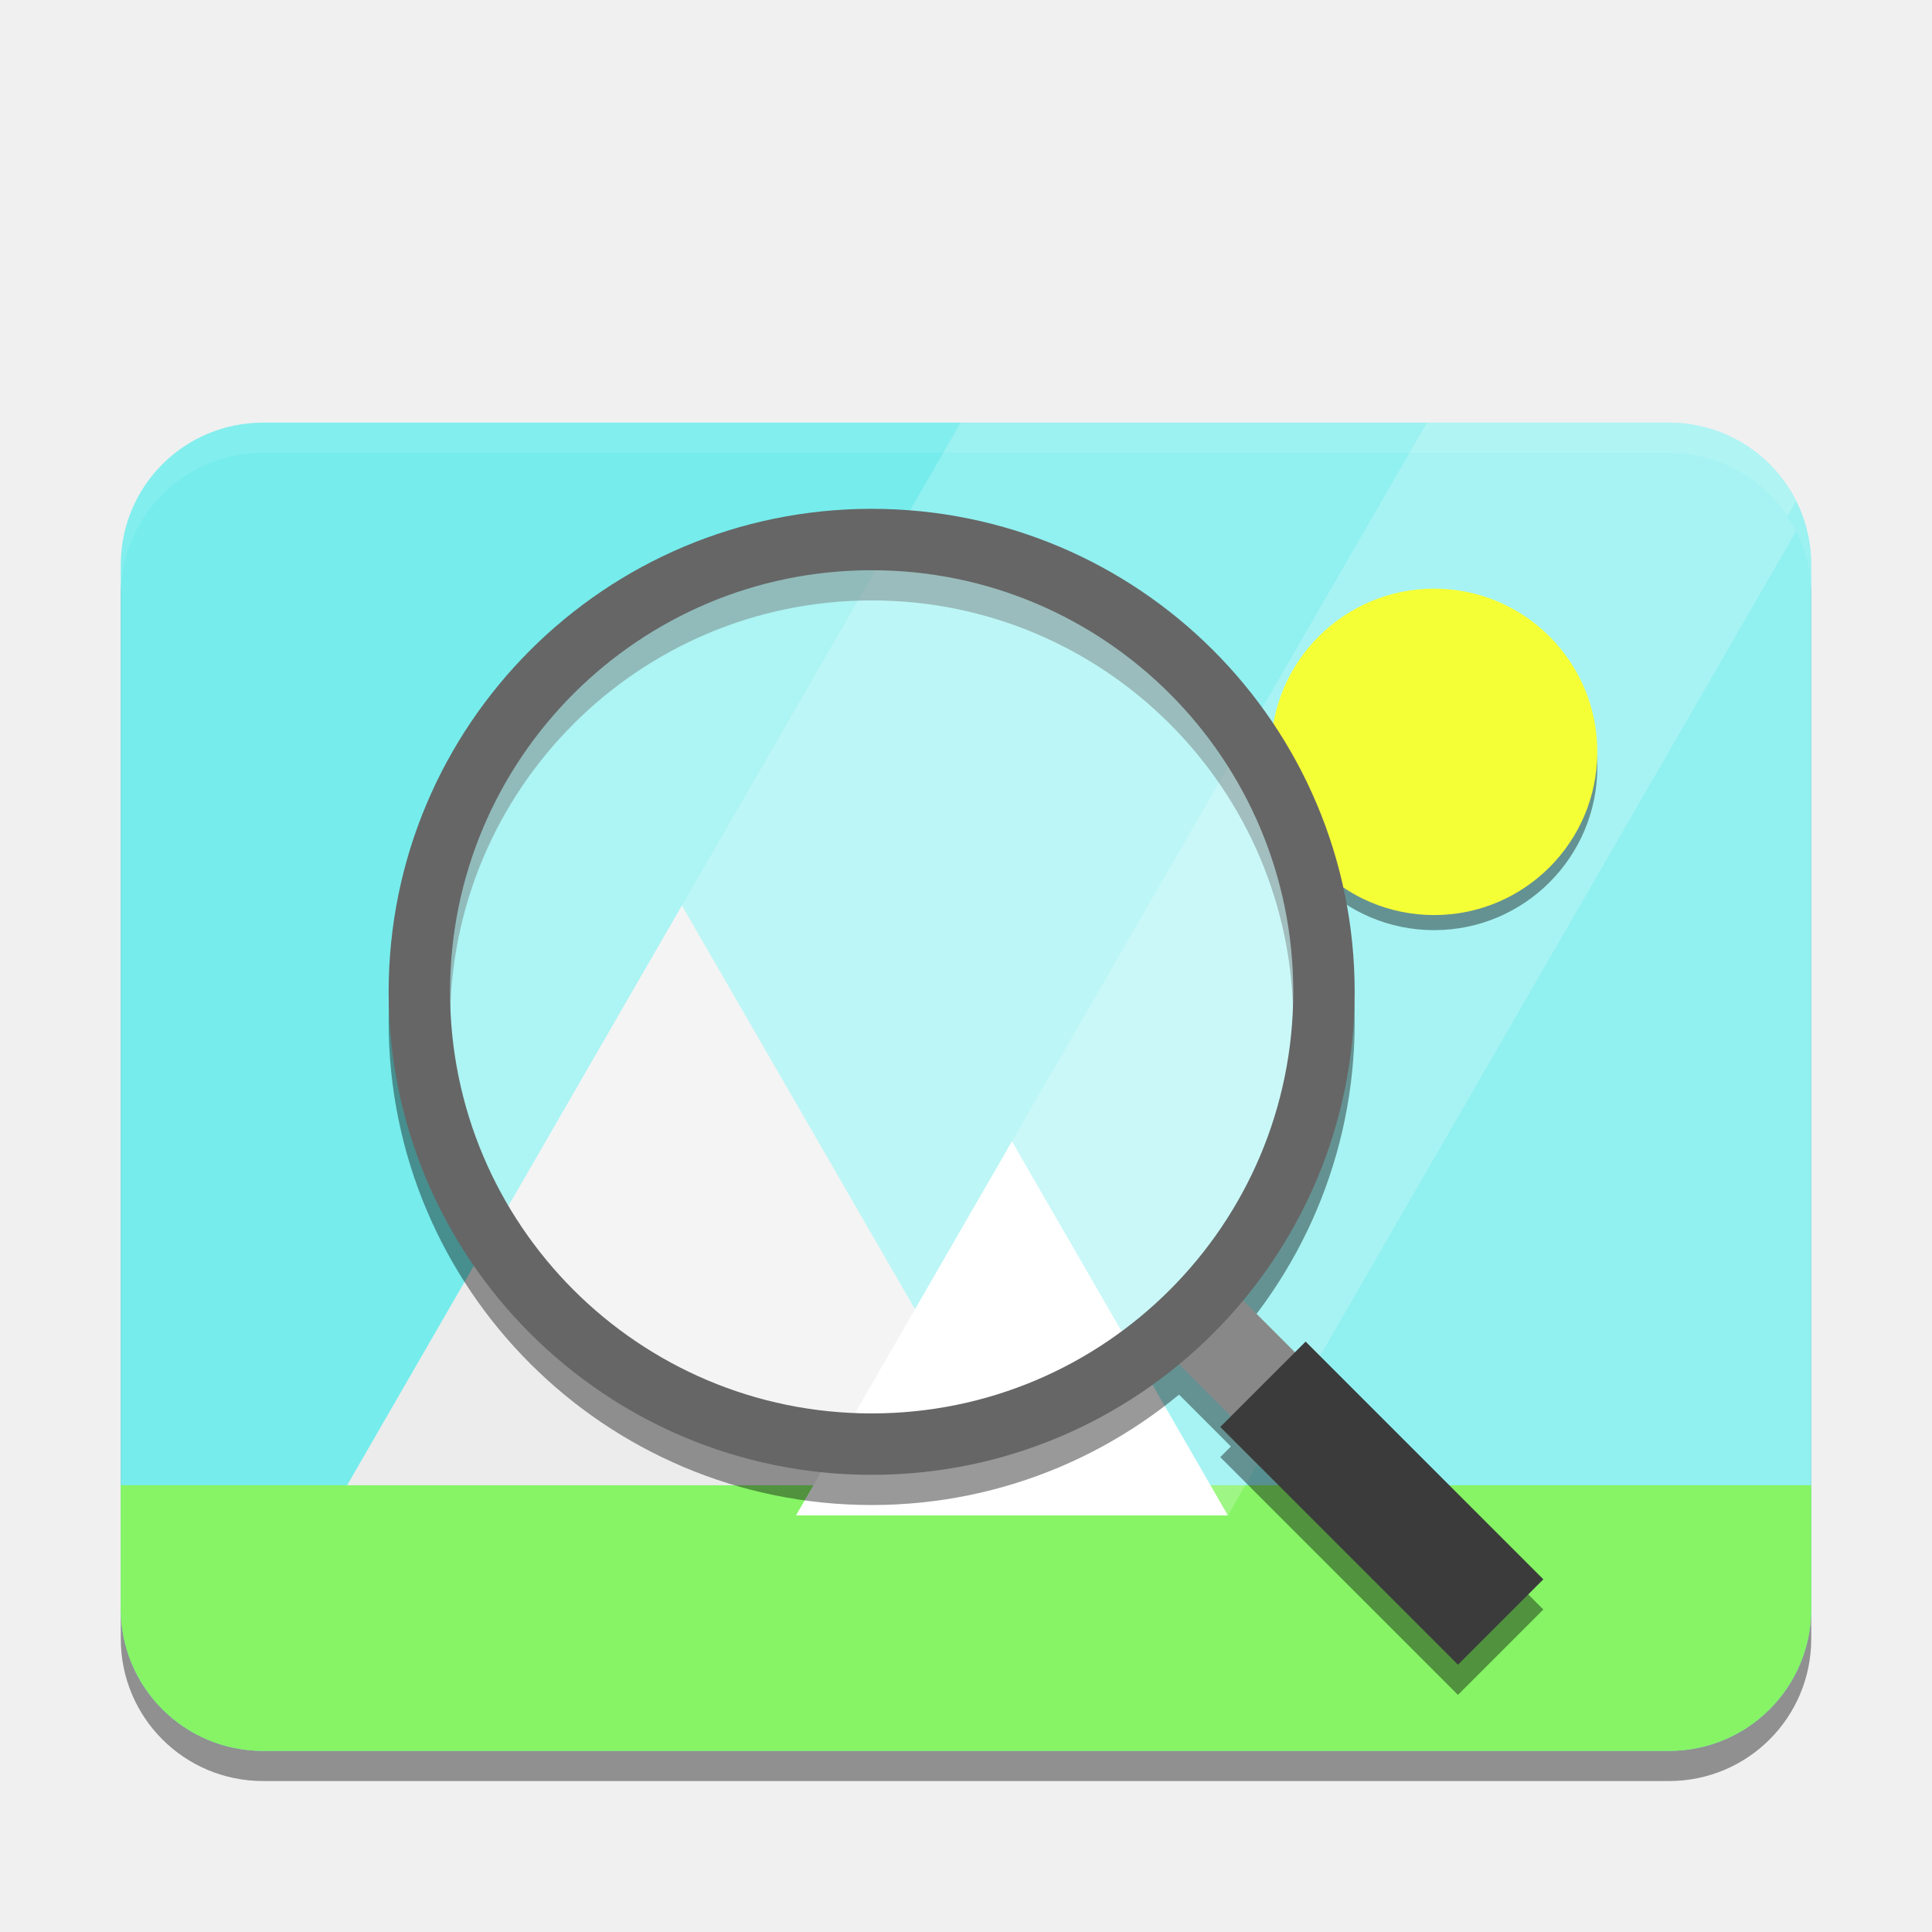
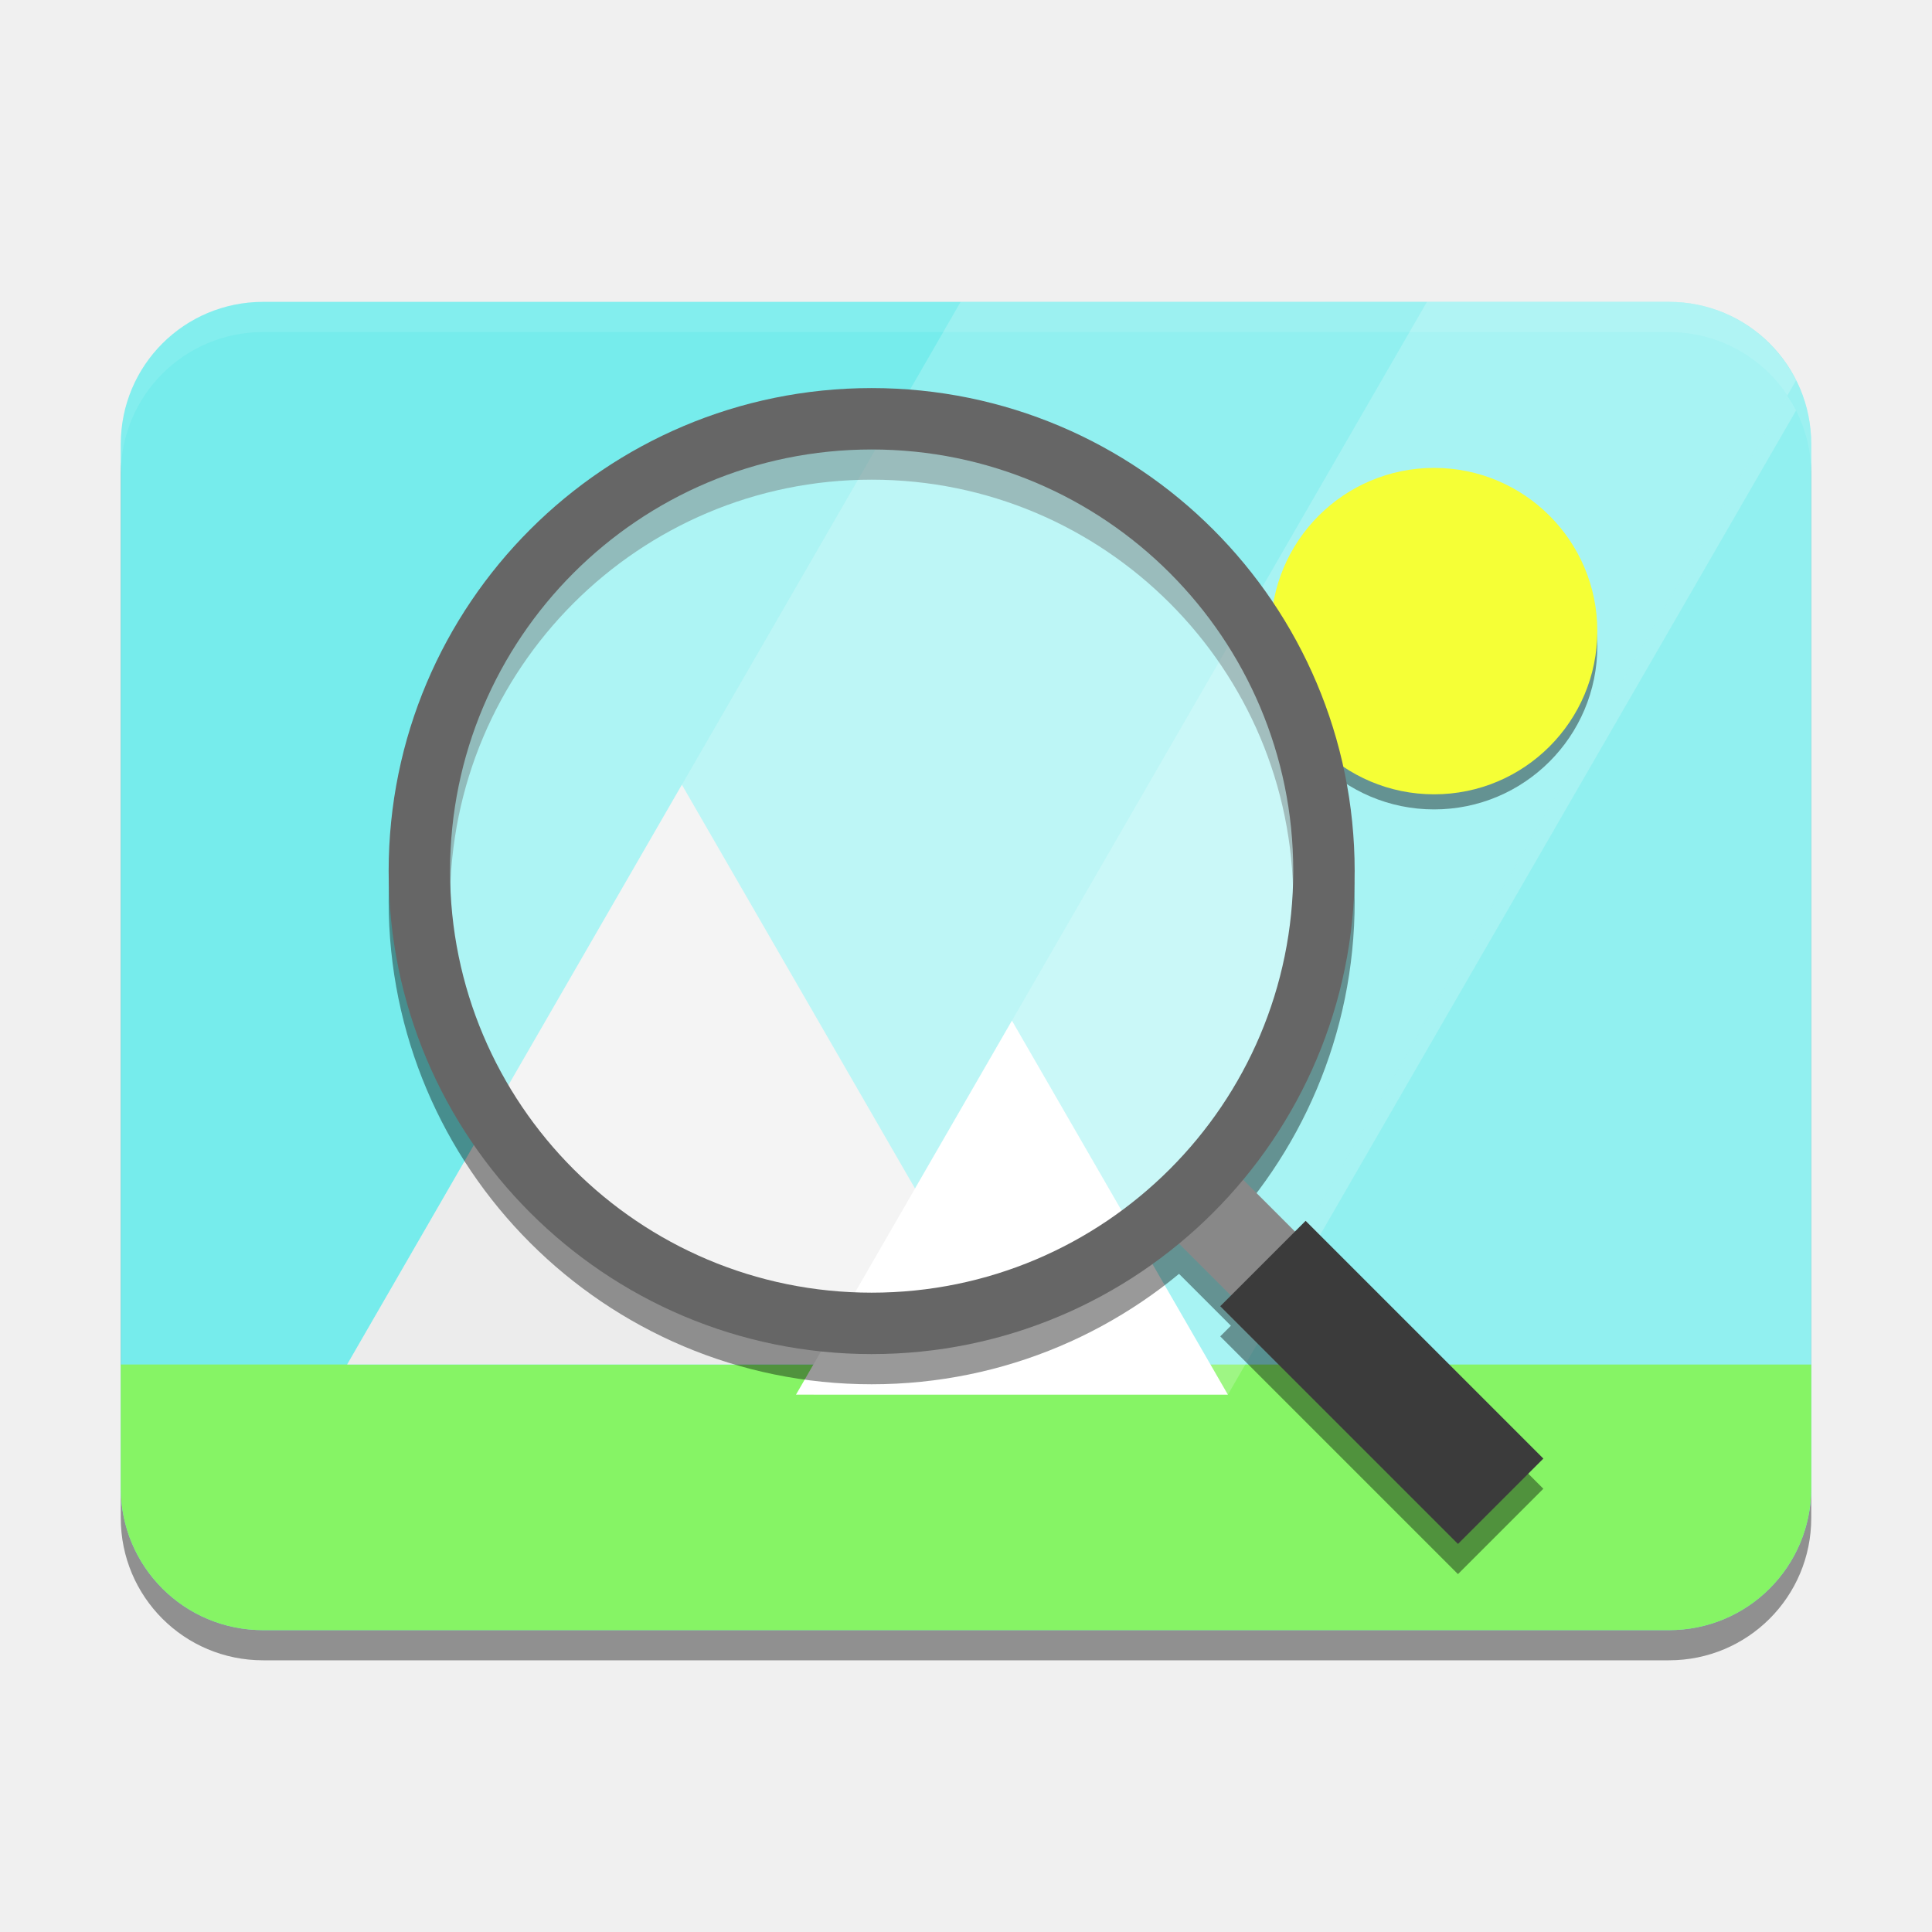
<svg xmlns="http://www.w3.org/2000/svg" id="svg8" version="1.1" viewBox="0 0 67.733 67.733" height="256" width="256">
  <defs id="defs2" />
  <g id="layer1" style="display:inline">
    <g id="layer10" style="display:inline;opacity:0.4">
-       <path id="path1156" style="display:inline;fill:#000000;fill-opacity:1;stroke-width:0.025;stroke-miterlimit:4;stroke-dasharray:none;paint-order:stroke fill markers" d="m 9.226,15.875 c -2.766,0 -4.992,2.227 -4.992,4.992 v 11.941 12.7 11.941 c 0,2.766 2.227,4.992 4.992,4.992 H 58.508 c 2.766,0 4.992,-2.227 4.992,-4.992 v -11.941 -12.7 -11.941 c 0,-2.766 -2.227,-4.992 -4.992,-4.992 z" />
+       <path id="path1156" style="display:inline;fill:#000000;fill-opacity:1;stroke-width:0.025;stroke-miterlimit:4;stroke-dasharray:none;paint-order:stroke fill markers" d="m 9.226,11.642 c -2.766,0 -4.992,2.227 -4.992,4.992 v 11.941 12.7 11.941 c 0,2.766 2.227,4.992 4.992,4.992 H 58.508 c 2.766,0 4.992,-2.227 4.992,-4.992 v -11.941 -12.7 -11.941 c 0,-2.766 -2.227,-4.992 -4.992,-4.992 z" />
    </g>
    <g style="display:inline" id="g1174">
      <g transform="matrix(-0.2645833,0,0,0.2645833,-27.49596,-30.75256)" id="g1087" style="display:inline;enable-background:new" />
      <g transform="matrix(-0.02645833,0,0,0.02645833,-17.4899,17.05659)" id="g1087-2" style="display:inline;enable-background:new" />
      <g style="display:inline;stroke-width:0.481;enable-background:new" id="g1058" transform="matrix(-0.05500528,0,0,0.05500528,-9.963784,-18.1501)" />
      <g style="display:inline;enable-background:new" id="g982" transform="matrix(-0.02645833,0,0,0.02645833,-16.43157,2.769092)" />
      <g style="display:inline;enable-background:new" id="g1246" transform="matrix(-0.02645833,0,0,0.02645833,-18.28365,29.22743)" />
-       <path id="rect1168" style="display:inline;fill:#76ecec;fill-opacity:1;stroke-width:0.025;stroke-miterlimit:4;stroke-dasharray:none;paint-order:stroke fill markers" d="m 9.226,14.817 c -2.766,0 -4.992,2.227 -4.992,4.992 V 31.75 44.45 56.391 c 0,2.766 2.227,4.992 4.992,4.992 H 58.508 c 2.766,0 4.992,-2.227 4.992,-4.992 V 44.45 31.75 19.809 c 0,-2.766 -2.227,-4.992 -4.992,-4.992 z" />
-       <path id="path1710" style="display:inline;fill:#86f465;fill-opacity:1;stroke-width:0.025;stroke-miterlimit:4;stroke-dasharray:none;paint-order:stroke fill markers" d="m 4.233,52.07 v 4.321 c 0,2.766 2.227,4.993 4.992,4.993 H 58.508 c 2.766,0 4.992,-2.227 4.992,-4.993 V 52.07 Z" />
-       <path id="path1771" style="display:inline;opacity:0.2;fill:#ffffff;fill-opacity:1;stroke-width:0.093;stroke-miterlimit:4;stroke-dasharray:none;paint-order:stroke fill markers" d="M 127.293,56 46,196.801 H 162.701 L 237.988,66.402 C 234.893,60.229 228.531,56 221.131,56 Z" transform="scale(0.2645833)" />
-       <path id="path1805" style="display:inline;opacity:0.2;fill:#ffffff;fill-opacity:1;stroke-width:0.093;stroke-miterlimit:4;stroke-dasharray:none;paint-order:stroke fill markers" d="m 189.074,56 -81.293,140.801 h 2.309 l -2.309,4 h 54.92 L 237.986,70.398 c 0.319,0.637 0.605,1.294 0.854,1.969 -0.295,-0.81 -0.638,-1.597 -1.037,-2.35 l -0.395,-0.684 c -0.184,-0.315 -0.38,-0.623 -0.582,-0.926 l 1.16,-2.01 c 0.319,0.637 0.605,1.294 0.854,1.969 -0.295,-0.81 -0.638,-1.597 -1.037,-2.35 L 237.408,65.334 C 234.139,59.748 228.096,56 221.131,56 Z m 49.766,12.367 c 0.123,0.333 0.235,0.67 0.34,1.012 -0.103,-0.342 -0.218,-0.678 -0.34,-1.012 z m 0,4 c 0.123,0.333 0.235,0.67 0.34,1.012 -0.103,-0.342 -0.218,-0.678 -0.34,-1.012 z m 0.861,-0.836 c 0.063,0.349 0.117,0.703 0.16,1.059 -0.043,-0.356 -0.098,-0.709 -0.16,-1.059 z m 0,4 c 0.063,0.349 0.117,0.703 0.16,1.059 -0.043,-0.356 -0.098,-0.709 -0.16,-1.059 z" transform="scale(0.2645833)" />
-       <path id="path1767" style="display:inline;opacity:0.2;fill:#ffffff;fill-opacity:1;stroke-width:0.093;stroke-miterlimit:4;stroke-dasharray:none;paint-order:stroke fill markers" d="M 237.986,66.398 162.701,196.801 H 240 V 168 120 74.869 c 0,-3.054 -0.736,-5.924 -2.014,-8.471 z" transform="scale(0.2645833)" />
+       <path id="rect1168" style="display:inline;fill:#76ecec;fill-opacity:1;stroke-width:0.025;stroke-miterlimit:4;stroke-dasharray:none;paint-order:stroke fill markers" d="m 9.226,10.583 c -2.766,0 -4.992,2.227 -4.992,4.992 v 11.941 12.7 11.941 c 0,2.766 2.227,4.992 4.992,4.992 H 58.508 c 2.766,0 4.992,-2.227 4.992,-4.992 v -11.941 -12.7 -11.941 c 0,-2.766 -2.227,-4.992 -4.992,-4.992 z" />
+       <path id="path1710" style="display:inline;fill:#86f465;fill-opacity:1;stroke-width:0.025;stroke-miterlimit:4;stroke-dasharray:none;paint-order:stroke fill markers" d="m 4.233,47.837 v 4.321 c 0,2.766 2.227,4.993 4.992,4.993 H 58.508 c 2.766,0 4.992,-2.227 4.992,-4.993 v -4.321 z" />
+       <path id="path1771" style="display:inline;opacity:0.2;fill:#ffffff;fill-opacity:1;stroke-width:0.025;stroke-miterlimit:4;stroke-dasharray:none;paint-order:stroke fill markers" d="M 33.68,10.583 12.171,47.837 H 43.048 L 62.968,13.336 c -0.819,-1.633 -2.502,-2.752 -4.46,-2.752 z" />
+       <path id="path1805" style="display:inline;opacity:0.2;fill:#ffffff;fill-opacity:1;stroke-width:0.025;stroke-miterlimit:4;stroke-dasharray:none;paint-order:stroke fill markers" d="m 50.026,10.583 -21.509,37.254 h 0.611 l -0.611,1.058 H 43.048 L 62.967,14.393 c 0.085,0.168 0.16,0.342 0.226,0.521 -0.078,-0.214 -0.169,-0.422 -0.274,-0.622 l -0.104,-0.181 c -0.049,-0.083 -0.101,-0.165 -0.154,-0.245 l 0.307,-0.532 c 0.085,0.168 0.16,0.342 0.226,0.521 -0.078,-0.214 -0.169,-0.422 -0.274,-0.622 L 62.814,13.053 c -0.865,-1.478 -2.464,-2.47 -4.307,-2.47 z m 13.167,3.272 c 0.032,0.088 0.062,0.177 0.09,0.268 -0.027,-0.09 -0.058,-0.18 -0.09,-0.268 z m 0,1.058 c 0.032,0.088 0.062,0.177 0.09,0.268 -0.027,-0.09 -0.058,-0.18 -0.09,-0.268 z m 0.228,-0.221 c 0.017,0.092 0.031,0.186 0.042,0.28 -0.011,-0.094 -0.026,-0.188 -0.042,-0.28 z m 0,1.058 c 0.017,0.092 0.031,0.186 0.042,0.28 -0.011,-0.094 -0.026,-0.188 -0.042,-0.28 z" />
+       <path id="path1767" style="display:inline;opacity:0.2;fill:#ffffff;fill-opacity:1;stroke-width:0.025;stroke-miterlimit:4;stroke-dasharray:none;paint-order:stroke fill markers" d="M 62.967,13.335 43.048,47.837 h 20.452 v -7.62 -12.7 -11.941 c 0,-0.808 -0.195,-1.567 -0.533,-2.241 z" />
    </g>
    <g id="layer2" style="display:inline;opacity:0.1">
-       <path id="path1159" style="display:inline;fill:#ffffff;fill-opacity:1;stroke-width:0.025;stroke-miterlimit:4;stroke-dasharray:none;paint-order:stroke fill markers" d="m 9.226,14.817 c -2.766,0 -4.992,2.227 -4.992,4.992 v 1.058 c 0,-2.766 2.227,-4.992 4.992,-4.992 H 58.508 c 2.766,0 4.992,2.227 4.992,4.992 v -1.058 c 0,-2.766 -2.227,-4.992 -4.992,-4.992 z" />
+       <path id="path1159" style="display:inline;fill:#ffffff;fill-opacity:1;stroke-width:0.025;stroke-miterlimit:4;stroke-dasharray:none;paint-order:stroke fill markers" d="m 9.226,10.583 c -2.766,0 -4.992,2.227 -4.992,4.992 v 1.058 c 0,-2.766 2.227,-4.992 4.992,-4.992 H 58.508 c 2.766,0 4.992,2.227 4.992,4.992 v -1.058 c 0,-2.766 -2.227,-4.992 -4.992,-4.992 z" />
    </g>
  </g>
  <g id="layer3" style="display:inline">
-     <a id="a1790" style="display:inline;opacity:0.4;fill:#000000;fill-opacity:1" transform="matrix(1.247121,0,0,1.247121,-14.63625,-4.852409)">
+     <a id="a1790" style="display:inline;opacity:0.4;fill:#000000;fill-opacity:1" transform="matrix(1.247121,0,0,1.247121,-14.63625,-9.085742)">
      <circle style="opacity:1;fill:#000000;fill-opacity:1;stroke:none;stroke-width:0.397;stroke-linejoin:round;paint-order:stroke fill markers" id="circle1788" cx="52.051" cy="25.451" r="4.588" />
    </a>
-     <a id="a1703" style="display:inline;fill:#f5ff36;fill-opacity:1" transform="matrix(1.247121,0,0,1.247121,-14.63625,-5.381576)">
+     <a id="a1703" style="display:inline;fill:#f5ff36;fill-opacity:1" transform="matrix(1.247121,0,0,1.247121,-14.63625,-9.614909)">
      <circle style="opacity:1;fill:#f5ff36;fill-opacity:1;stroke:none;stroke-width:0.397;stroke-linejoin:round;paint-order:stroke fill markers" id="path1701" cx="52.051" cy="25.451" r="4.588" />
    </a>
-     <path style="display:inline;fill:#ececec;stroke:none;stroke-width:0.773;stroke-linejoin:round;paint-order:stroke fill markers" id="path1714" d="m 23.906,31.745 11.735,20.325 -23.47,0 z" />
-     <path style="display:inline;fill:#ffffff;stroke:none;stroke-width:0.499;stroke-linejoin:round;paint-order:stroke fill markers" id="path1716" d="m 35.477,40.015 7.571,13.113 -15.142,0 z" />
+     <path style="display:inline;fill:#ececec;stroke:none;stroke-width:0.773;stroke-linejoin:round;paint-order:stroke fill markers" id="path1714" d="m 23.906,27.511 11.735,20.325 -23.47,-10e-7 z" />
+     <path style="display:inline;fill:#ffffff;stroke:none;stroke-width:0.499;stroke-linejoin:round;paint-order:stroke fill markers" id="path1716" d="m 35.477,35.782 7.571,13.113 -15.142,-1e-6 z" />
  </g>
  <g id="layer4" style="display:inline">
-     <g id="g1682" style="display:inline;opacity:0.4" transform="matrix(1.000003,0,0,0.9999999,-0.4556249,-0.7255946)">
+     <g id="g1682" style="display:inline;opacity:0.4" transform="matrix(1.000003,0,0,0.9999999,-0.4556249,-4.958928)">
      <path style="color:#000000;display:inline;overflow:visible;visibility:visible;fill:#000000;fill-opacity:0;fill-rule:nonzero;stroke:#000000;stroke-width:4.233;stroke-linecap:butt;stroke-linejoin:miter;stroke-miterlimit:4;stroke-dasharray:none;stroke-dashoffset:0;stroke-opacity:1;marker:none;enable-background:accumulate" d="M 53.066,58.649 44.732,50.314" id="path1654" />
      <circle r="15.857" cy="36.556" cx="31.015" id="circle1656" style="color:#000000;display:inline;overflow:visible;visibility:visible;fill:none;fill-opacity:0.543;fill-rule:nonzero;stroke:#000000;stroke-width:2.153;stroke-linecap:butt;stroke-linejoin:miter;stroke-miterlimit:4;stroke-dasharray:none;stroke-dashoffset:0;stroke-opacity:1;marker:none;enable-background:accumulate" />
      <path id="path1652" d="m 45.79,51.373 -3.175,-3.175" style="color:#000000;display:inline;overflow:visible;visibility:visible;fill:#000000;fill-opacity:0;fill-rule:nonzero;stroke:#000000;stroke-width:3.175;stroke-linecap:butt;stroke-linejoin:miter;stroke-miterlimit:4;stroke-dasharray:none;stroke-dashoffset:0;stroke-opacity:1;marker:none;enable-background:accumulate" />
    </g>
-     <g id="g1828">
+     <g id="g1828" transform="translate(0,-4.233333)">
      <path id="path4480" d="m 45.335,49.589 -3.175,-3.175" style="color:#000000;display:inline;overflow:visible;visibility:visible;fill:none;fill-opacity:0;fill-rule:nonzero;stroke:#888888;stroke-width:3.175;stroke-linecap:butt;stroke-linejoin:miter;stroke-miterlimit:4;stroke-dasharray:none;stroke-dashoffset:0;stroke-opacity:1;marker:none;enable-background:accumulate" />
      <path style="color:#000000;display:inline;overflow:visible;visibility:visible;fill:none;fill-opacity:0;fill-rule:nonzero;stroke:#3b3b3b;stroke-width:4.233;stroke-linecap:butt;stroke-linejoin:miter;stroke-miterlimit:4;stroke-dasharray:none;stroke-dashoffset:0;stroke-opacity:1;marker:none;enable-background:accumulate" d="m 52.611,56.865 -8.334,-8.334" id="path4478" />
      <ellipse cy="34.772" cx="30.559" id="path4260" style="color:#000000;display:inline;overflow:visible;visibility:visible;fill:#ffffff;fill-opacity:0.4;fill-rule:nonzero;stroke:#666666;stroke-width:2.153;stroke-linecap:butt;stroke-linejoin:miter;stroke-miterlimit:4;stroke-dasharray:none;stroke-dashoffset:0;stroke-opacity:1;marker:none;enable-background:accumulate" rx="15.857" ry="15.857" />
    </g>
  </g>
</svg>
